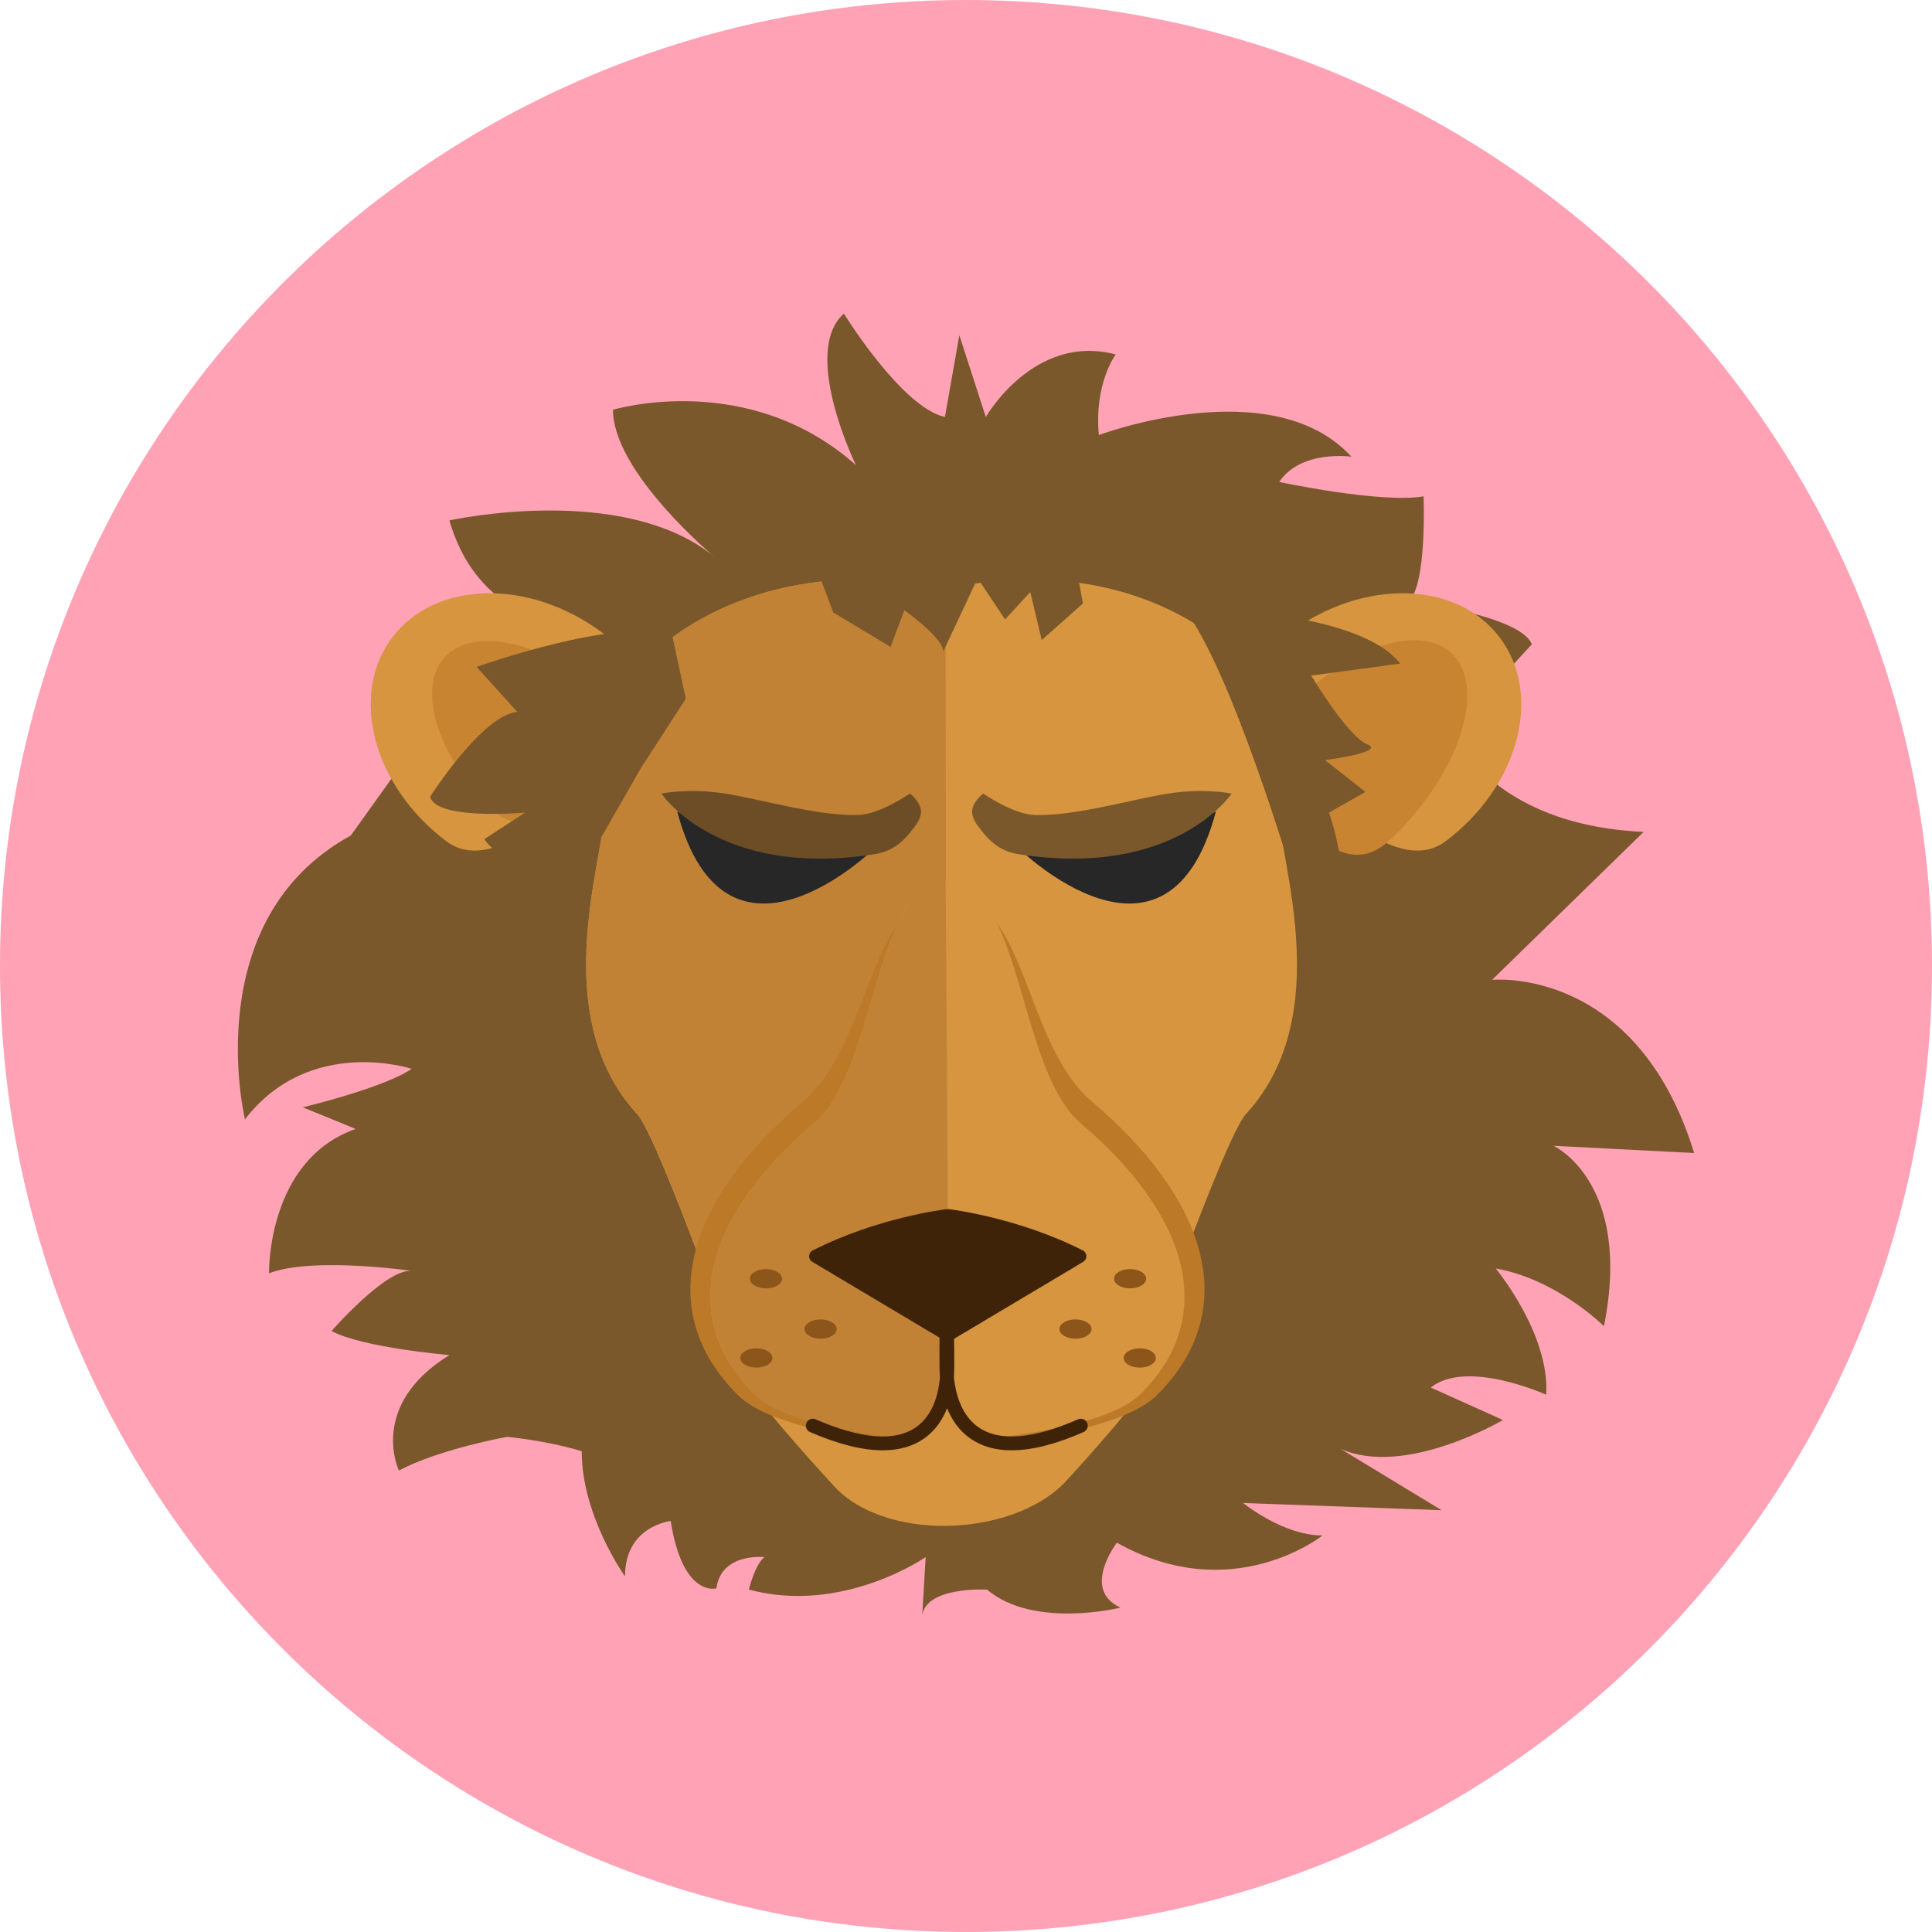
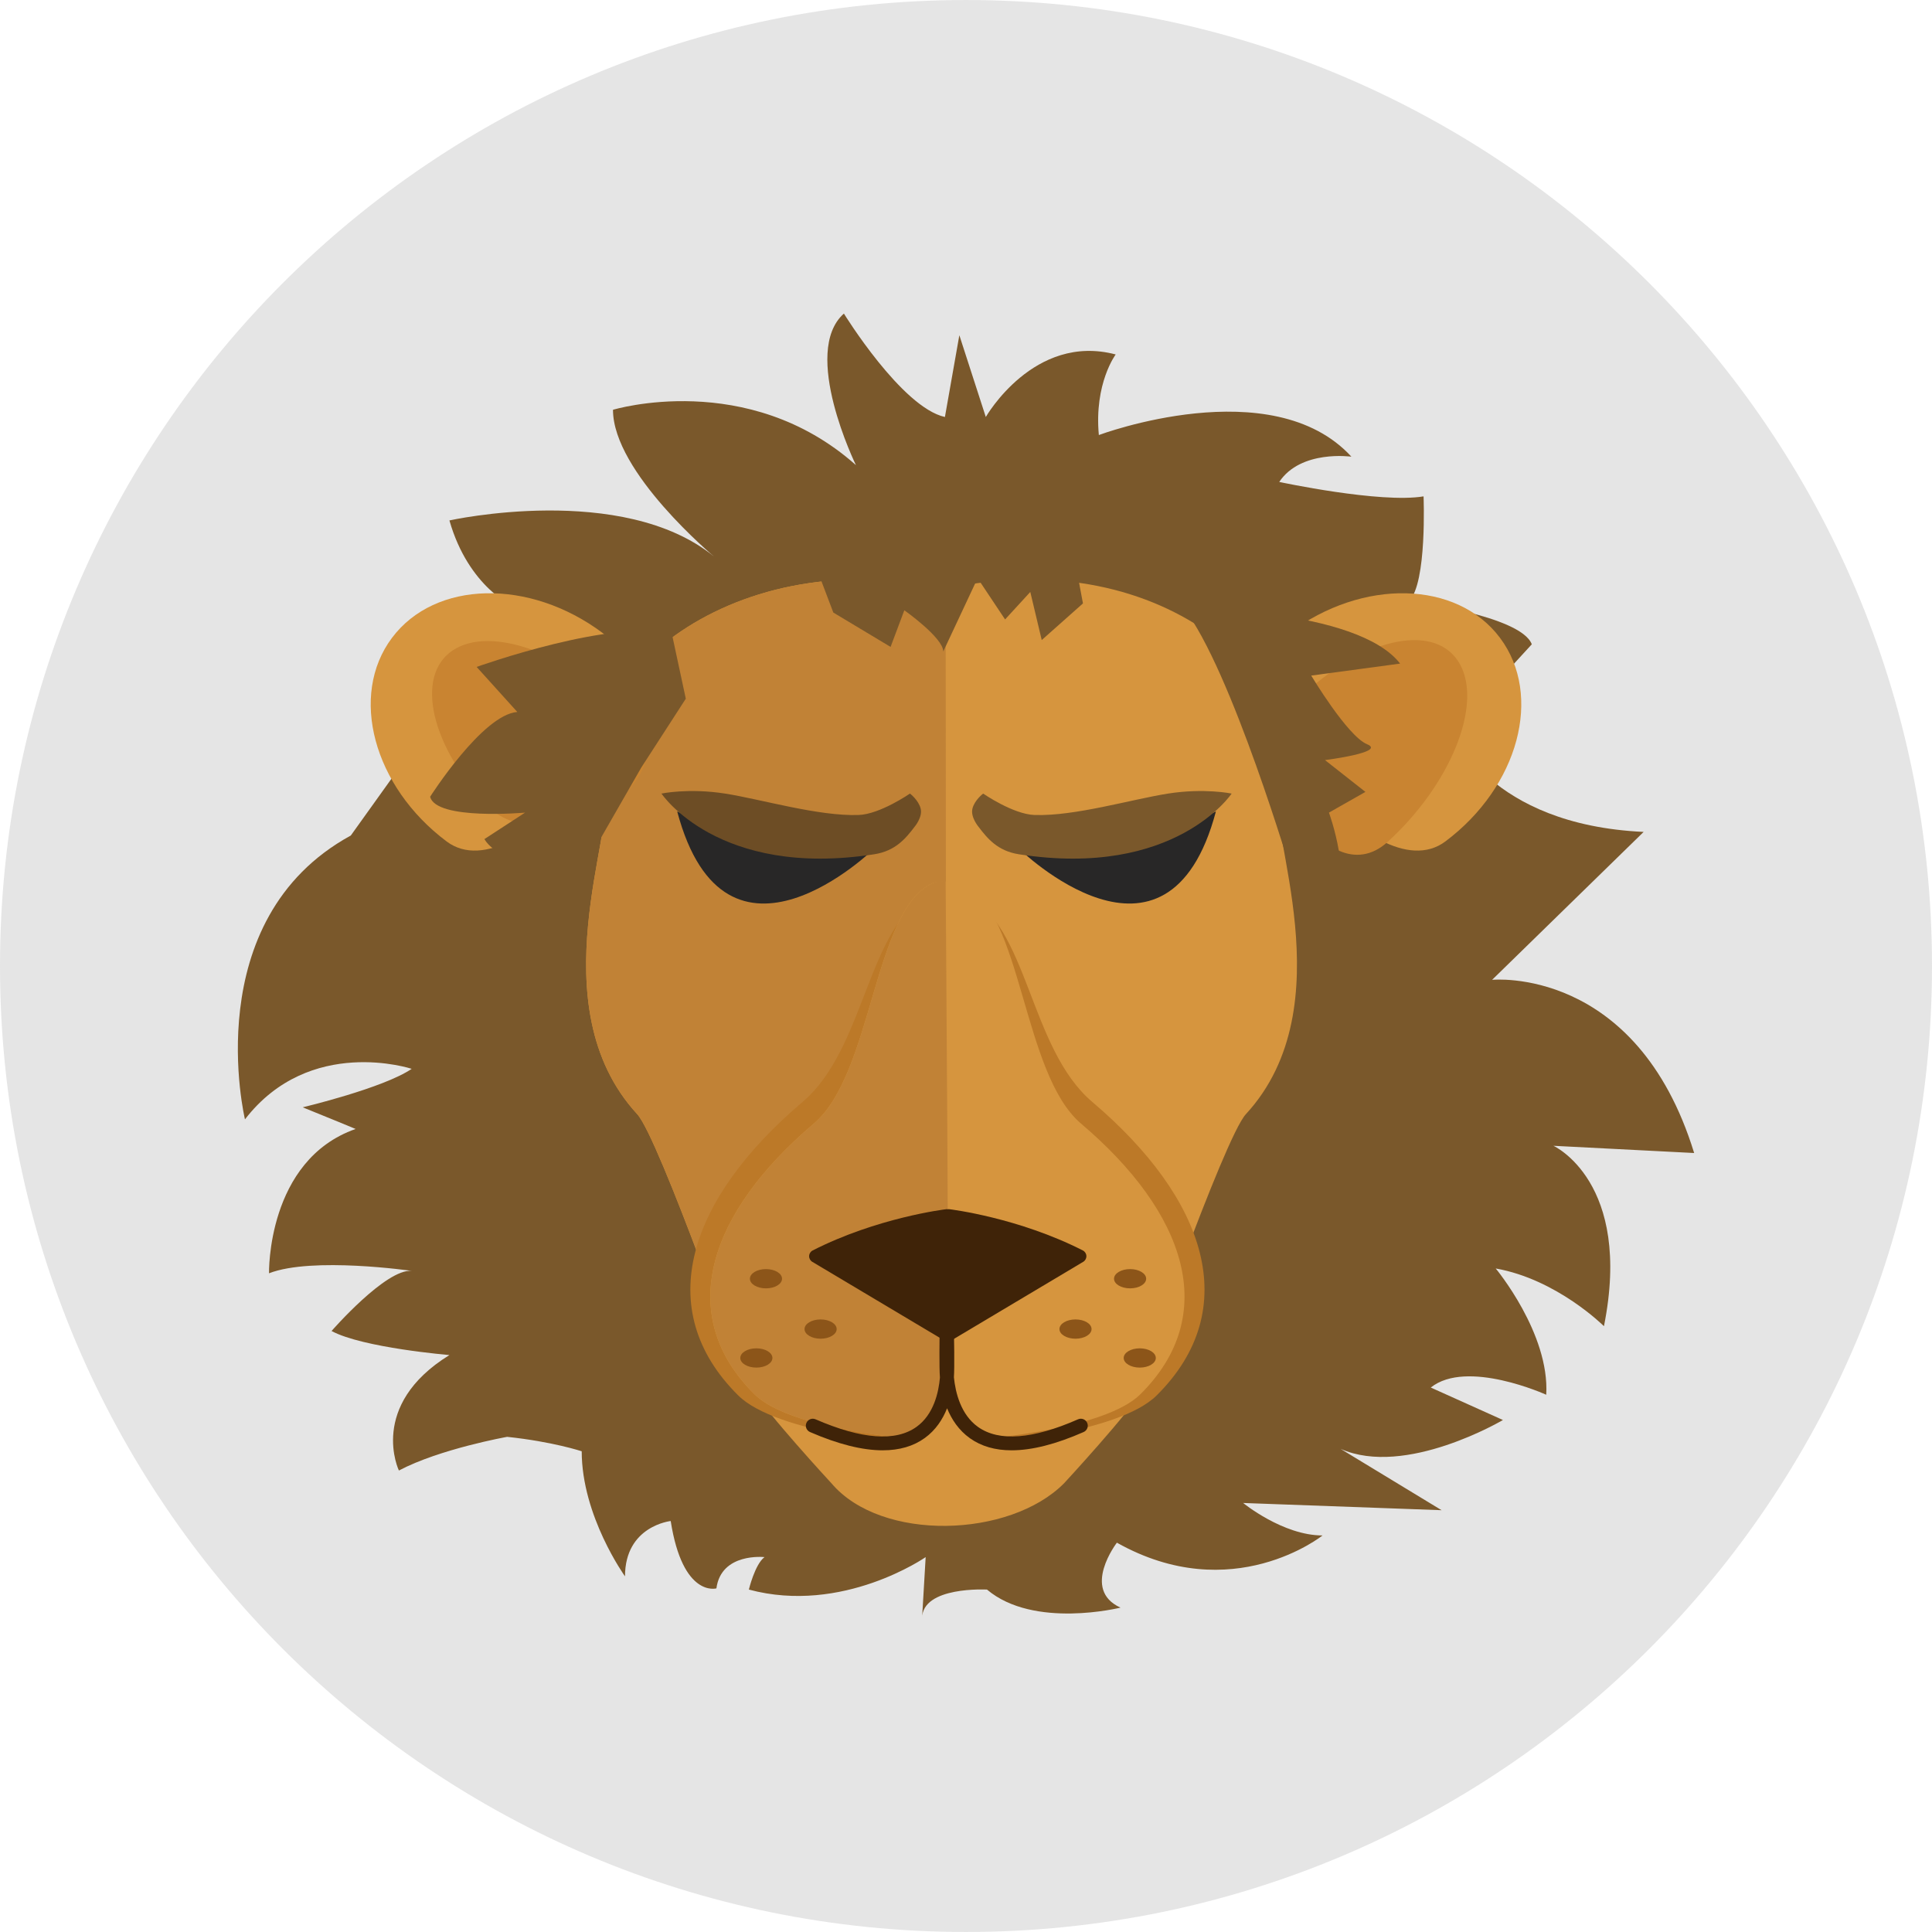
<svg xmlns="http://www.w3.org/2000/svg" height="800px" width="800px" version="1.1" id="Layer_1" viewBox="0 0 496.159 496.159" xml:space="preserve" fill="#000000">
  <g id="SVGRepo_bgCarrier" stroke-width="0" />
  <g id="SVGRepo_tracerCarrier" stroke-linecap="round" stroke-linejoin="round" />
  <g id="SVGRepo_iconCarrier">
-     <path style="fill:#ffa2b6;" d="M248.083,0.003C111.071,0.003,0,111.063,0,248.085c0,137.001,111.07,248.071,248.083,248.071 c137.006,0,248.076-111.07,248.076-248.071C496.159,111.063,385.089,0.003,248.083,0.003z" />
+     <path style="fill:#b9b9b95d;" d="M248.083,0.003C111.071,0.003,0,111.063,0,248.085c0,137.001,111.07,248.071,248.083,248.071 c137.006,0,248.076-111.07,248.076-248.071C496.159,111.063,385.089,0.003,248.083,0.003z" />
    <path style="fill:#7A582B;" d="M398.941,294.253l36.136,1.853c-14.825-48.181-51.887-44.475-51.887-44.475l38.915-37.988 c-39.842-1.853-49.107-25.943-49.107-25.943l20.384-22.238c-2.78-7.412-31.503-11.118-31.503-11.118 c4.633-4.633,3.707-26.87,3.707-26.87c-11.119,1.854-37.062-3.707-37.062-3.707c5.559-8.338,18.531-6.485,18.531-6.485 c-20.384-22.237-64.859-5.559-64.859-5.559c-1.236-13.282,4.325-20.693,4.325-20.693c-21.002-5.56-33.356,16.06-33.356,16.06 l-6.794-21.001l-3.706,21.001c-11.119-2.471-25.943-26.561-25.943-26.561c-11.119,9.884,3.088,38.916,3.088,38.916 c-27.797-24.708-62.389-14.208-62.389-14.208c0,16.06,25.944,37.681,25.944,37.681c-23.472-19.15-67.948-9.266-67.948-9.266 c4.942,17.295,16.678,22.237,16.678,22.237l-42.005,58.68c-39.534,21.62-27.179,72.891-27.179,72.891 c16.678-21.62,42.815-12.973,42.815-12.973c-7.219,4.942-27.991,9.884-27.991,9.884c6.177,2.472,13.589,5.56,13.589,5.56 c-22.855,8.03-22.237,37.063-22.237,37.063c11.118-4.324,36.639-0.618,36.639-0.618c-6.601-0.618-20.578,15.442-20.578,15.442 c8.03,4.324,30.267,6.177,30.267,6.177c-21.002,12.973-12.972,29.65-12.972,29.65c10.501-5.56,27.797-8.647,27.797-8.647 c11.736,1.234,19.149,3.706,19.149,3.706c0,16.678,11.119,32.12,11.119,32.12c0-12.972,11.737-14.207,11.737-14.207 c3.088,19.767,11.736,17.296,11.736,17.296c1.235-9.266,12.354-8.03,12.354-8.03c-2.471,1.853-4.016,8.338-4.016,8.338 c24.091,6.486,45.401-8.338,45.401-8.338l-0.926,15.751c0-8.339,16.679-7.413,16.679-7.413c12.044,10.192,34.282,4.634,34.282,4.634 c-10.192-4.634-0.927-16.679-0.927-16.679c29.65,16.679,52.814-1.853,52.814-1.853c-10.192,0-20.384-8.34-20.384-8.34l50.961,1.854 l-25.943-15.751c16.678,7.412,41.694-7.413,41.694-7.413l-18.53-8.339c9.265-7.412,29.649,1.854,29.649,1.854 c0.927-15.752-12.972-32.43-12.972-32.43c15.752,2.779,27.796,14.825,27.796,14.825 C419.325,303.519,398.941,294.253,398.941,294.253z" />
    <path style="fill:#D6953E;" d="M328.513,203.984c10.954-25.878-28.438-65.434-85.661-52.739 c-57.222-12.694-98.714,26.861-87.762,52.739c3.415,8.066-17.117,54.272,8.553,82.144c5.622,6.103,28.21,70.716,28.21,70.716 c0.79,1.381,25.19,6.627,48.714,7.004c0,0.009,0,0.023,0,0.023c0.411-0.001,0.823-0.007,1.234-0.011 c0.411,0.004,0.824,0.01,1.234,0.011c0,0,0-0.015,0-0.023c23.524-0.377,47.925-5.623,48.714-7.004c0,0,22.59-64.613,28.211-70.716 C345.631,258.256,325.099,212.05,328.513,203.984z" />
    <path style="fill:#C18236;" d="M242.852,151.245c-57.222-12.694-98.714,26.861-87.762,52.739 c3.415,8.066-17.117,54.272,8.553,82.144c5.622,6.103,28.21,70.716,28.21,70.716c0.79,1.381,25.19,6.627,48.714,7.004 c0,0.009,0,0.023,0,0.023c0.411-0.001,0.823-0.007,1.234-0.011c0.411,0.004,0.824,0.01,1.234,0.011c0,0,0-0.015,0-0.023 L242.852,151.245z" />
    <path style="fill:#D6953E;" d="M255.313,361.594l-12.461-8.826l-12.716,8.901l-36.815-4.826 c3.339,5.845,20.203,24.079,20.203,24.079c12.828,15.134,45.832,14.034,59.74,0c0,0,16.864-18.234,20.203-24.079L255.313,361.594z" />
    <path style="fill:#BC7928;" d="M280.533,283.009c-16.379-13.906-16.29-45.451-32.789-53.355c-1.579-0.758-7.148-0.796-8.644-0.104 c-16.458,7.605-16.557,39.491-33.01,53.46c-29.153,24.754-38.872,53.174-16.501,75.359c9.91,9.829,43.455,12.377,43.455,12.377 s8.906-10.815,9.086-10.863c0.165,0.044,2.2,0.044,2.364,0c0.181,0.048,9.085,10.863,9.085,10.863s33.546-2.548,43.456-12.377 C319.405,336.183,309.686,307.763,280.533,283.009z" />
    <path style="fill:#D6953E;" d="M277.639,288.567c-15.106-12.825-15.023-54.343-30.24-61.634c-1.457-0.698-6.592-0.733-7.972-0.097 c-15.179,7.015-15.27,48.847-30.442,61.73c-26.887,22.828-35.849,49.039-15.219,69.5c9.139,9.063,40.076,11.414,40.076,11.414 s8.213-9.975,8.379-10.02c0.151,0.041,2.029,0.041,2.181,0c0.167,0.045,8.379,10.02,8.379,10.02s30.937-2.351,40.077-11.414 C313.488,337.606,304.525,311.395,277.639,288.567z" />
    <path style="fill:#C18236;" d="M242.852,226.239c-1.638-0.016-2.735,0.279-3.425,0.598c-15.179,7.015-15.27,48.847-30.442,61.73 c-26.887,22.828-35.849,49.039-15.219,69.5c9.139,9.063,40.076,11.414,40.076,11.414s8.213-9.975,8.379-10.02 c0.079,0.021,0.627,0.031,1.156,0.03C243.862,359.491,242.852,226.239,242.852,226.239z" />
    <g>
      <path style="fill:#3F2308;" d="M278.084,321.127c-16.492-8.386-33.68-10.519-34.403-10.604c-0.098-0.014-0.189,0.021-0.287,0.024 c-0.096-0.004-0.188-0.038-0.286-0.024c-0.723,0.085-17.912,2.218-34.403,10.604c-0.542,0.276-0.892,0.824-0.913,1.433 c-0.02,0.607,0.292,1.179,0.814,1.49l33.845,20.175c0.264,0.157,0.559,0.235,0.854,0.235c0.03,0,0.06-0.009,0.088-0.011 c0.03,0.002,0.059,0.011,0.09,0.011c0.295,0,0.591-0.078,0.855-0.235l33.845-20.175c0.521-0.312,0.833-0.883,0.814-1.49 C278.976,321.952,278.627,321.404,278.084,321.127z" />
      <path style="fill:#3F2308;" d="M279.202,365.409c-0.396-0.902-1.449-1.312-2.35-0.915c-11.653,5.127-20.291,5.79-25.677,1.966 c-4.451-3.159-5.81-8.87-6.199-12.757c0.185-2.452,0.034-11.09,0.016-11.285c-0.087-0.914-0.853-1.595-1.746-1.606 c-0.005,0-0.01-0.002-0.016-0.003c-0.98-0.089-1.841,0.651-1.922,1.634c-0.016,0.196-0.144,8.851,0.077,11.319 c-0.334,3.851-1.607,9.471-5.971,12.639c-5.362,3.891-14.099,3.25-25.971-1.909c-0.904-0.395-1.955,0.021-2.346,0.925 c-0.394,0.903,0.021,1.954,0.924,2.347c7.199,3.128,13.436,4.693,18.666,4.693c4.295,0,7.912-1.056,10.822-3.169 c2.816-2.044,4.593-4.808,5.713-7.625c1.163,2.851,2.991,5.646,5.872,7.696c2.902,2.065,6.477,3.099,10.699,3.099 c5.199,0,11.38-1.566,18.495-4.697C279.189,367.363,279.599,366.31,279.202,365.409z" />
    </g>
    <g>
      <path style="fill:#282727;" d="M173.911,208.384c12.468,46.939,50.606,9.534,50.606,9.534 C202.698,223.052,173.911,208.384,173.911,208.384z" />
      <path style="fill:#282727;" d="M261.654,217.918c0,0,38.138,37.405,50.606-9.534C312.261,208.384,283.473,223.052,261.654,217.918z " />
    </g>
    <path style="fill:#6D4D25;" d="M236.435,207.65c-0.55-2.2-2.75-3.851-2.75-3.851s-7.701,5.318-13.202,5.501 c-10.339,0.345-24.937-4.033-34.288-5.501c-9.351-1.467-16.319,0-16.319,0s14.486,21.82,54.641,15.586 c5.429-0.844,8.067-4.034,10.359-7.06C234.877,212.326,236.986,209.85,236.435,207.65z" />
    <path style="fill:#7A582B;" d="M299.975,203.799c-9.351,1.468-23.949,5.846-34.288,5.501c-5.5-0.183-13.202-5.501-13.202-5.501 s-2.2,1.65-2.75,3.851s1.559,4.676,1.559,4.676c2.292,3.025,4.93,6.216,10.359,7.06c40.155,6.234,54.641-15.586,54.641-15.586 S309.327,202.332,299.975,203.799z" />
    <path style="fill:#D6953E;" d="M154.794,162.576c-18.826-14.1-43.06-13.548-54.13,1.233c-11.07,14.78-4.783,38.191,14.044,52.29 C133.534,230.2,173.62,176.676,154.794,162.576z" />
    <path style="fill:#C98431;" d="M162.791,185.09c-14.671-16.132-35.12-24.449-45.675-18.578c-10.555,5.87-7.216,23.706,7.456,39.838 S177.464,201.222,162.791,185.09z" />
    <path style="fill:#D6953E;" d="M385.22,163.809c-11.069-14.781-35.304-15.333-54.129-1.233 c-18.826,14.101,21.26,67.624,40.086,53.523C390.003,202,396.29,178.589,385.22,163.809z" />
    <path style="fill:#C98431;" d="M374.918,170.547c-5.87-10.555-23.706-7.216-39.838,7.456s5.128,52.892,21.26,38.219 C372.472,201.551,380.79,181.102,374.918,170.547z" />
    <g>
      <path style="fill:#7A582B;" d="M351.088,191.13c-5.039-2.063-14.349-17.636-14.349-17.636l22.825-3.075 c-11.118-14.354-55.595-14.257-55.595-14.257c12.244,15.584,27.98,68.96,27.98,68.96c6.259,3.868,10.151,8.729,10.151,8.729 c5.676-7.479-0.81-25.166-0.81-25.166l9.364-5.316l-10.38-8.17C340.274,195.2,356.127,193.192,351.088,191.13z" />
      <path style="fill:#7A582B;" d="M274.586,136.141l-67.047,4.117l6.47,17.056l14.702,8.822l3.53-9.41c0,0,9.999,7.057,9.999,10.586 l8.822-18.82l7.057,10.587l6.47-7.059l2.94,12.352l10.586-9.41L274.586,136.141z" />
      <path style="fill:#7A582B;" d="M172.615,163.105c-14.123-4.762-50.211,8.168-50.211,8.168l10.445,11.566 c-8.953,0.681-22.383,21.769-22.383,21.769c1.492,6.123,24.373,4.082,24.373,4.082l-10.445,6.803 c4.974,8.164,25.614,7.213,25.614,7.213l14.675-25.58l11.439-17.689L172.615,163.105z" />
    </g>
    <g>
      <ellipse style="fill:#8C5519;" cx="290.22" cy="328.39" rx="4.125" ry="2.475" />
      <ellipse style="fill:#8C5519;" cx="276.2" cy="341.32" rx="4.125" ry="2.476" />
      <ellipse style="fill:#8C5519;" cx="292.7" cy="348.74" rx="4.125" ry="2.475" />
      <ellipse style="fill:#8C5519;" cx="196.71" cy="328.39" rx="4.125" ry="2.475" />
      <ellipse style="fill:#8C5519;" cx="210.74" cy="341.32" rx="4.125" ry="2.476" />
      <ellipse style="fill:#8C5519;" cx="194.24" cy="348.74" rx="4.125" ry="2.475" />
    </g>
  </g>
</svg>
